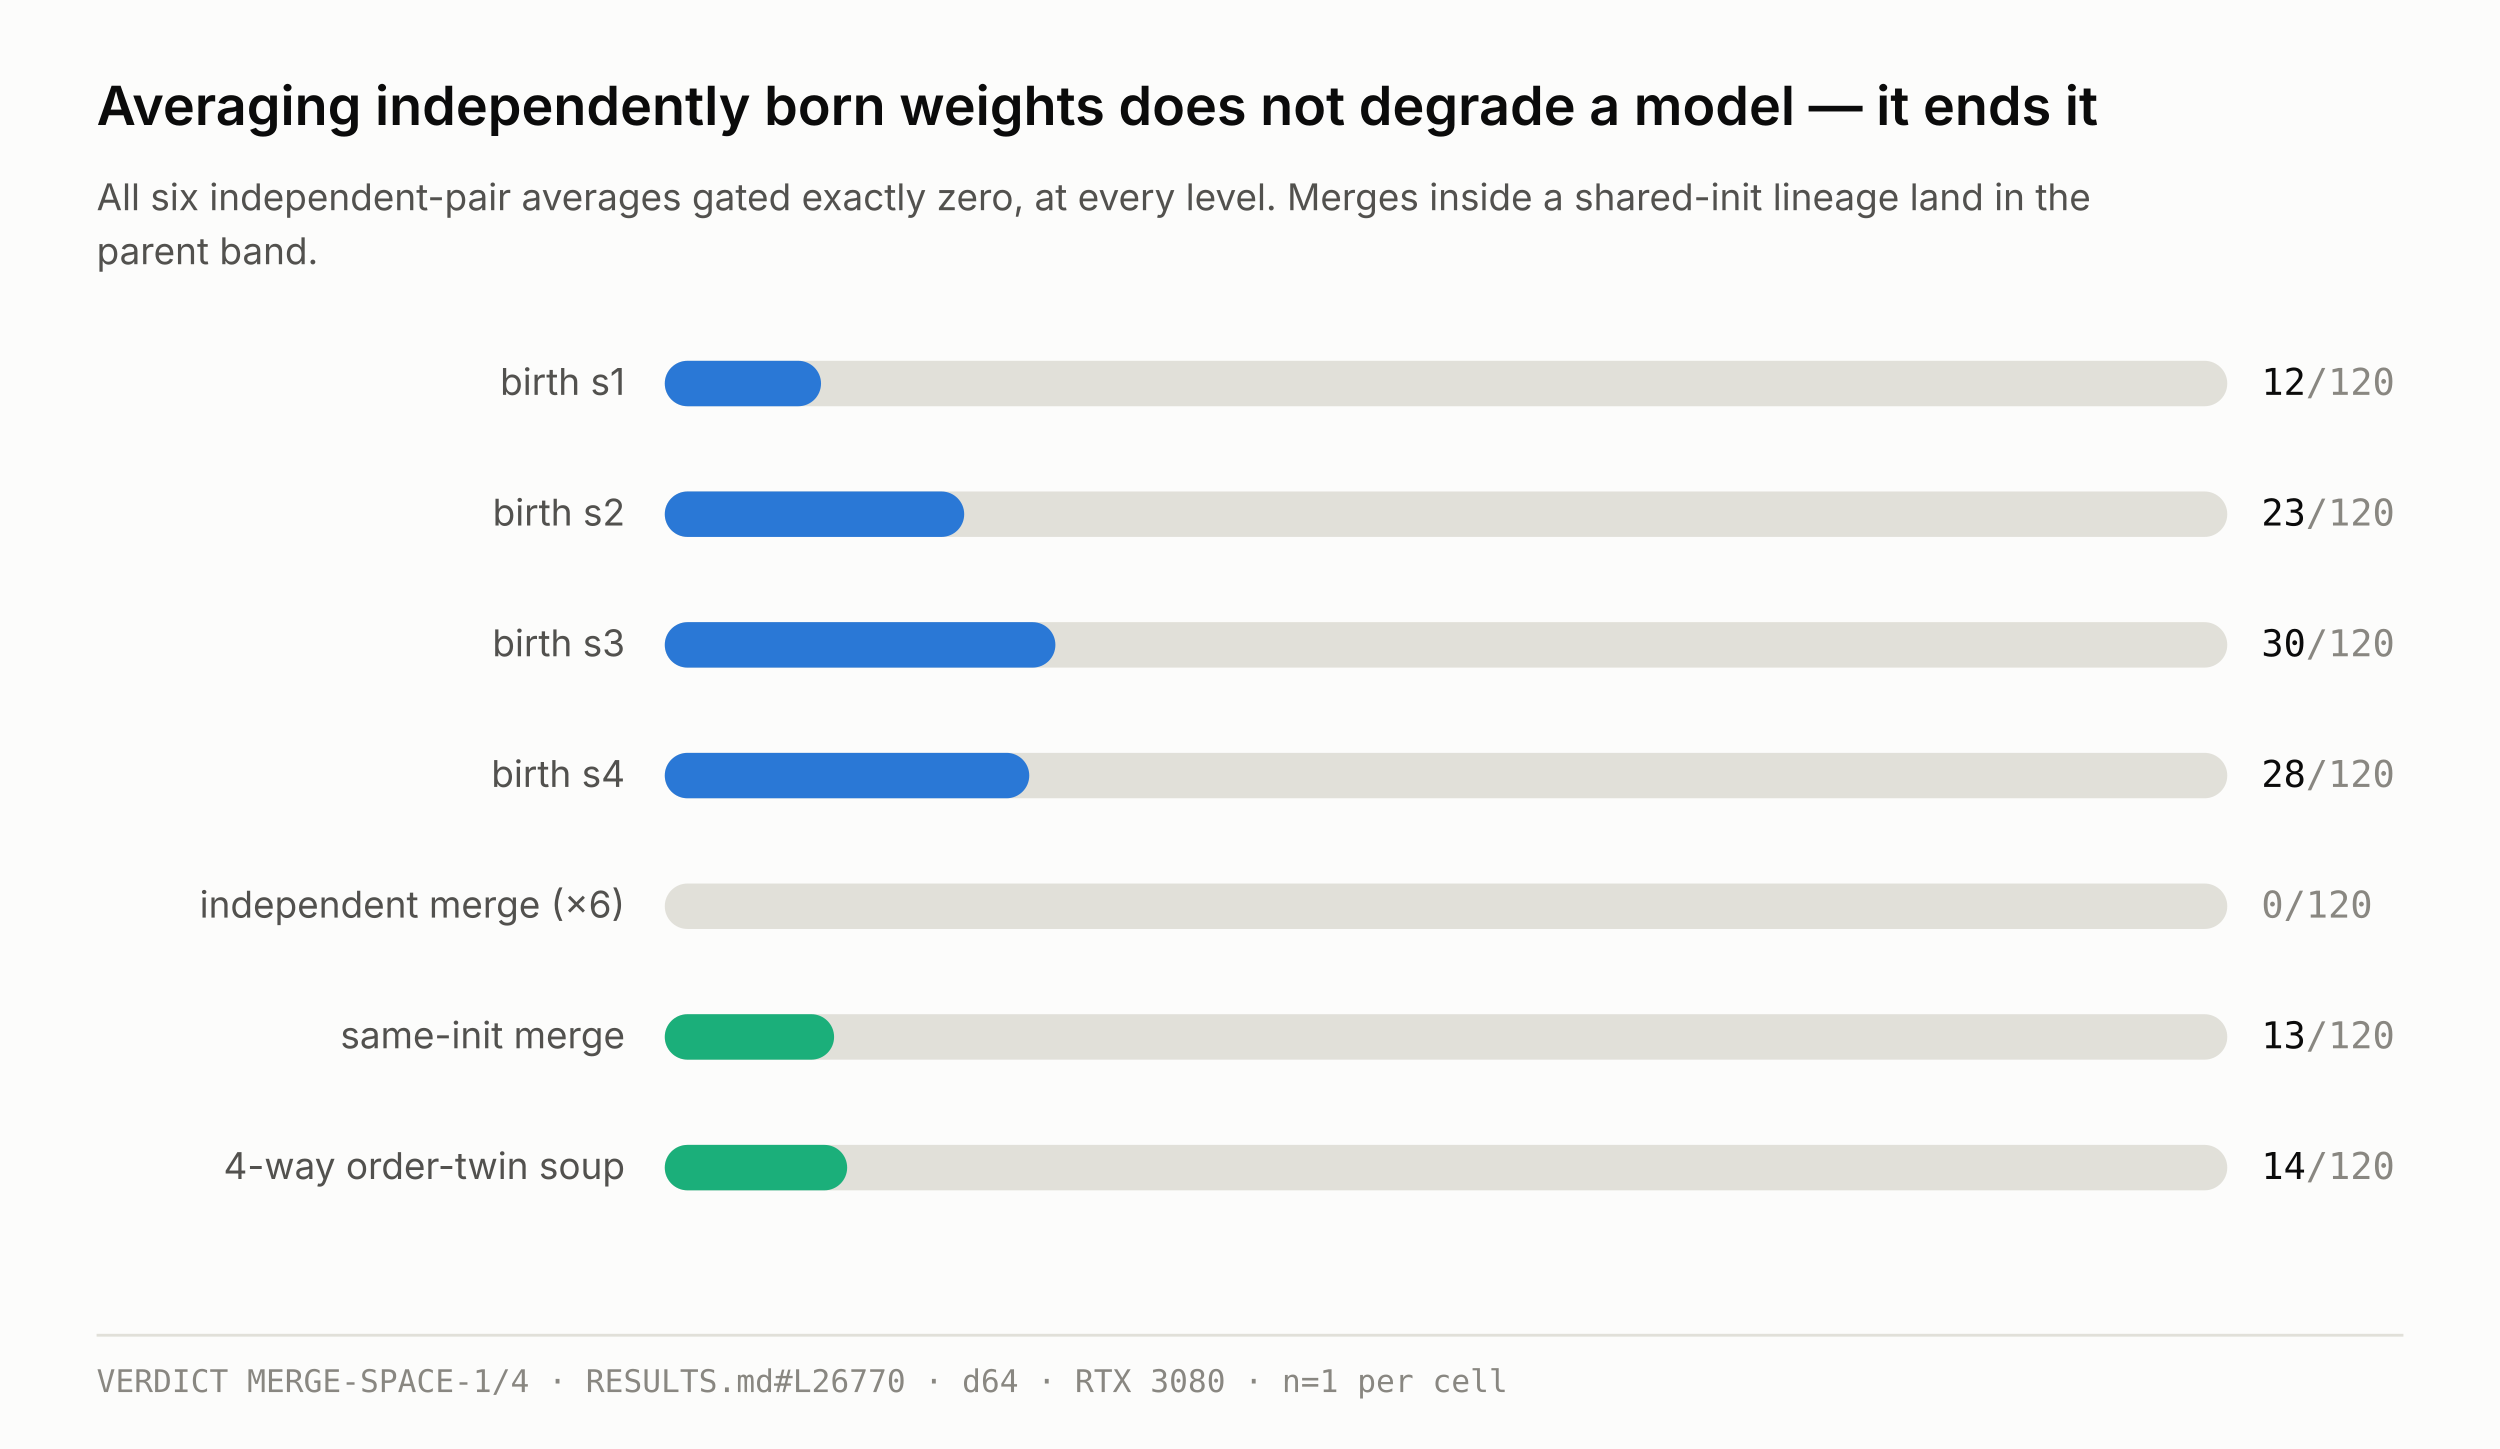
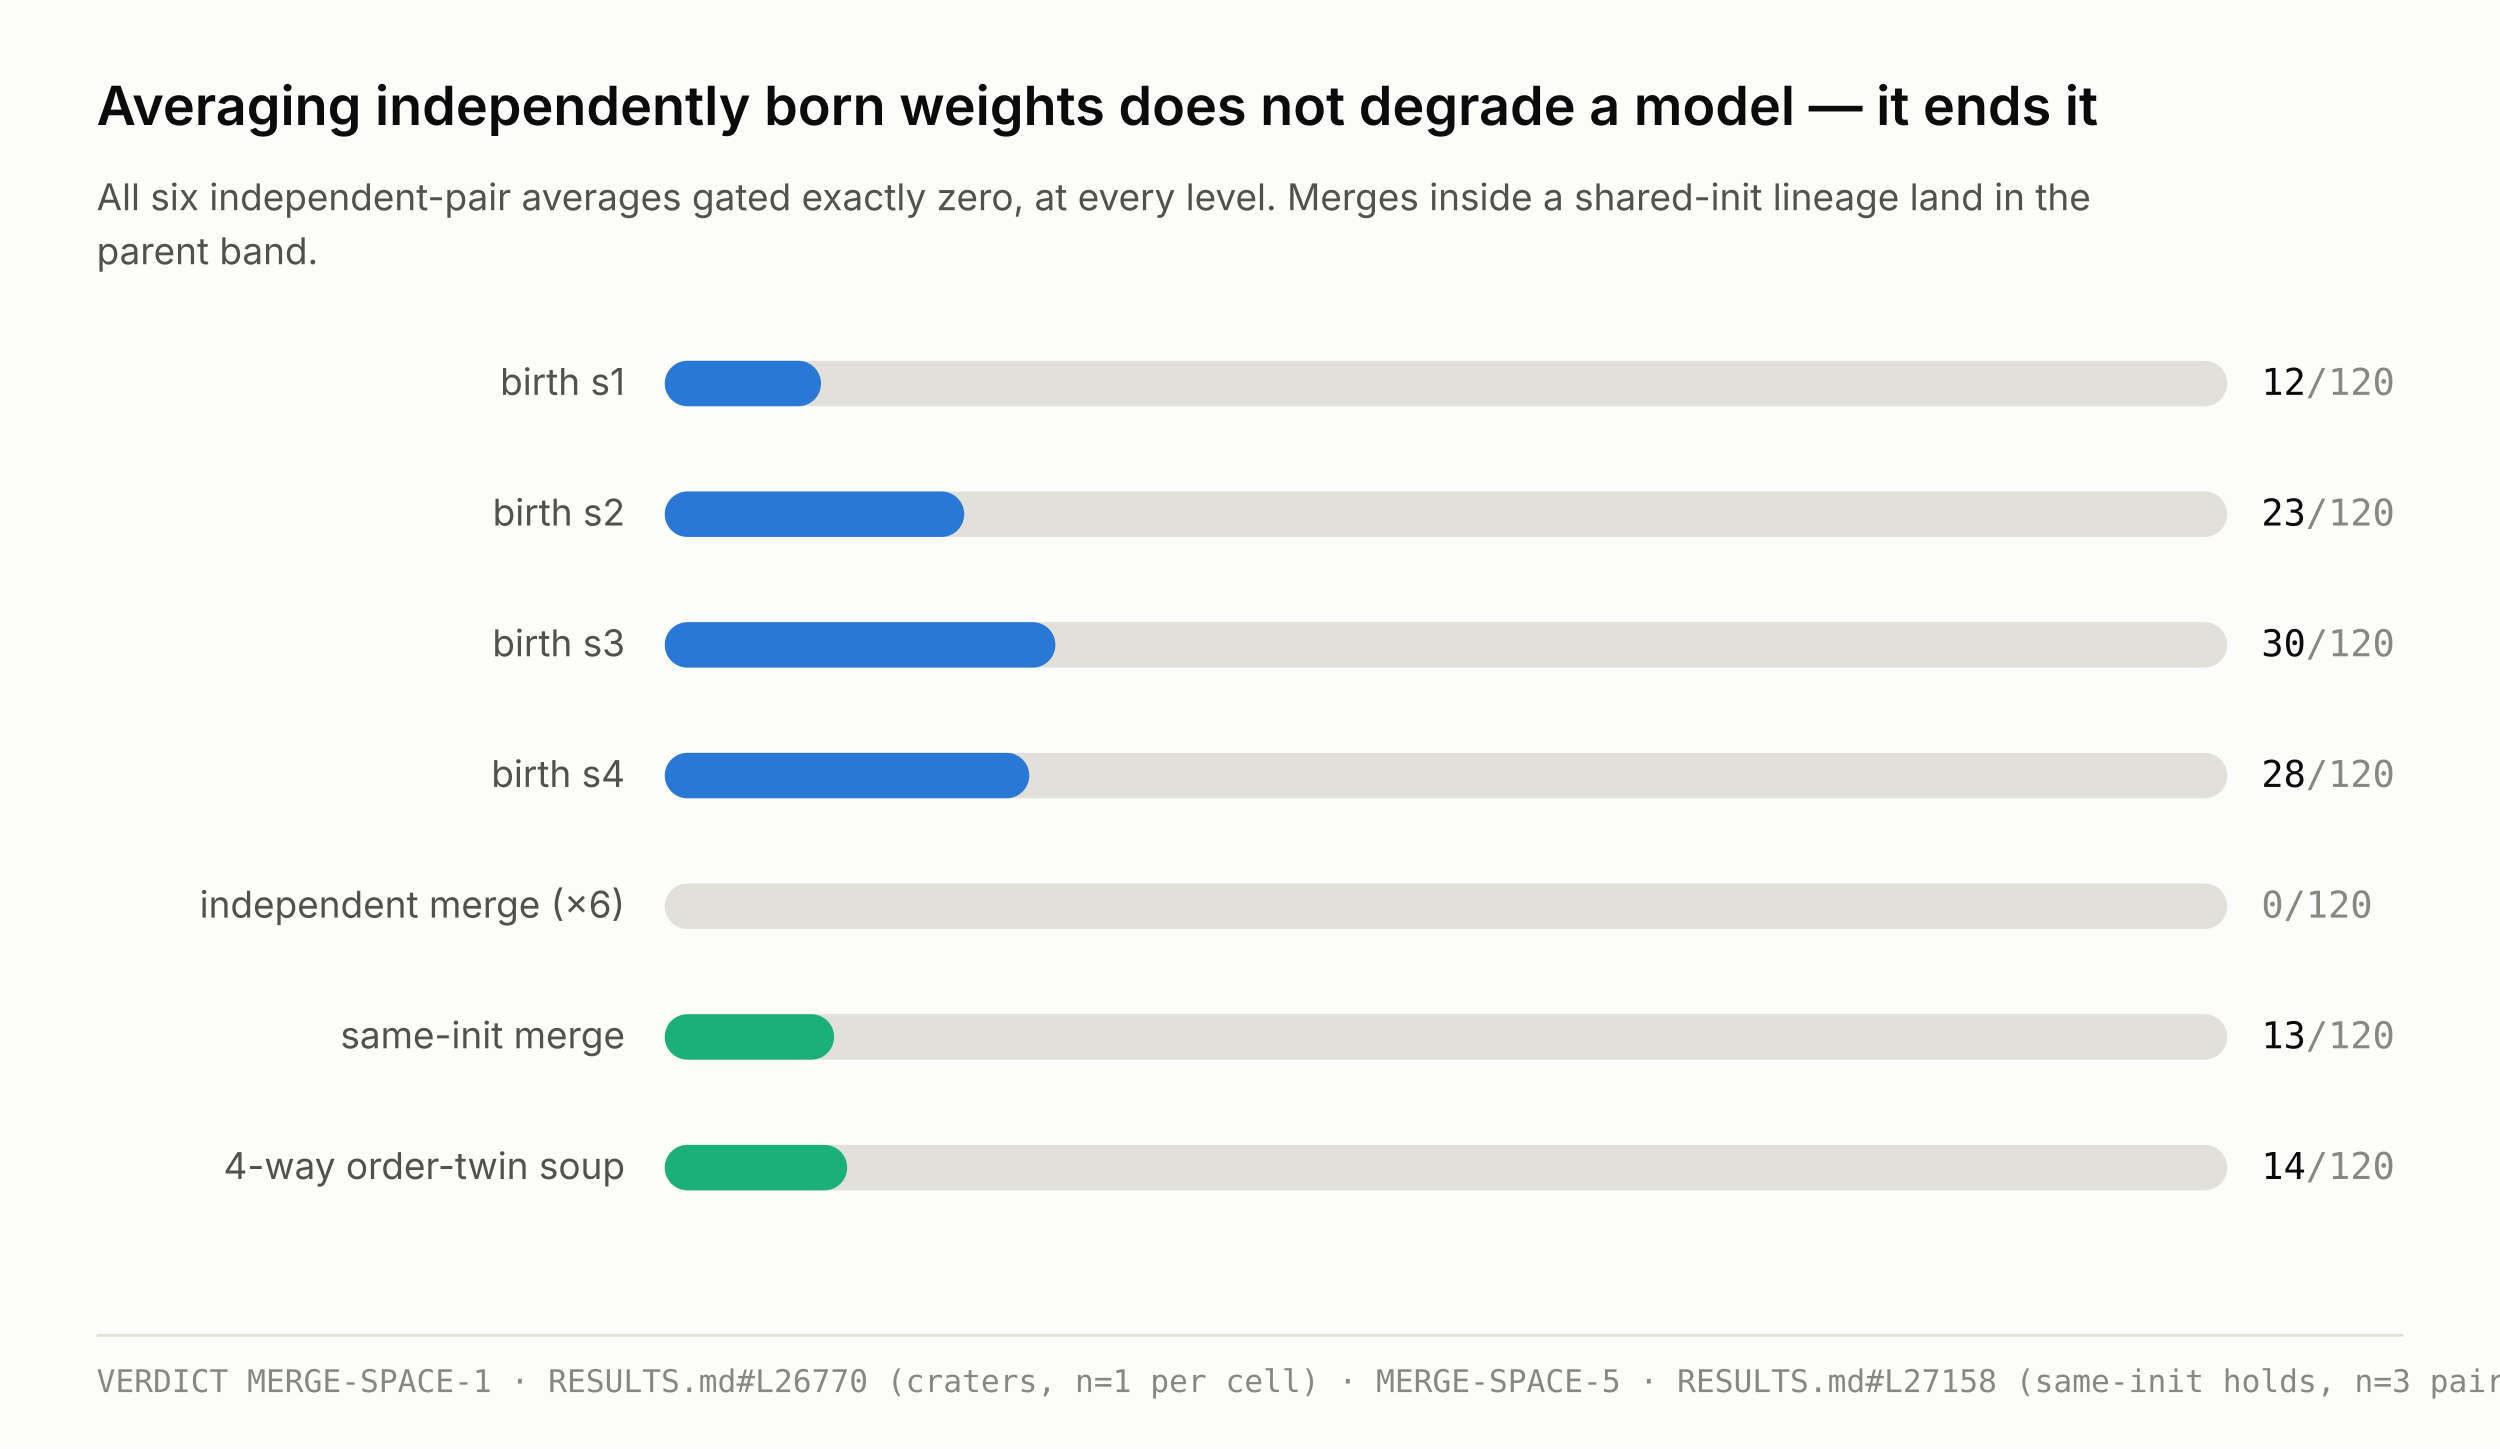
<svg xmlns="http://www.w3.org/2000/svg" width="880" height="510" viewBox="0 0 880 510" role="img">
  <rect width="880" height="510" fill="#fcfcfb" />
  <text x="34" y="44" font-family="Inter, -apple-system, BlinkMacSystemFont, 'Segoe UI', sans-serif" font-size="19" font-weight="600" fill="#0b0b0b">Averaging independently born weights does not degrade a model — it ends it</text>
  <text x="34" y="74" font-family="Inter, -apple-system, BlinkMacSystemFont, 'Segoe UI', sans-serif" font-size="13" fill="#52514e">All six independent-pair averages gated exactly zero, at every level. Merges inside a shared-init lineage land in the</text>
  <text x="34" y="93" font-family="Inter, -apple-system, BlinkMacSystemFont, 'Segoe UI', sans-serif" font-size="13" fill="#52514e">parent band.</text>
  <text x="220" y="139" text-anchor="end" font-family="Inter, -apple-system, BlinkMacSystemFont, 'Segoe UI', sans-serif" font-size="13" fill="#52514e">birth s1</text>
  <rect x="234" y="127" width="550" height="16" rx="8" fill="#e1e0d9" />
  <rect x="234" y="127" width="55.0" height="16" rx="8" fill="#2a78d6" />
  <text x="796" y="139" font-family="'JetBrains Mono', ui-monospace, SFMono-Regular, Menlo, monospace" font-size="13" font-weight="500" fill="#0b0b0b">12<tspan fill="#898781">/120</tspan>
  </text>
  <text x="220" y="185" text-anchor="end" font-family="Inter, -apple-system, BlinkMacSystemFont, 'Segoe UI', sans-serif" font-size="13" fill="#52514e">birth s2</text>
  <rect x="234" y="173" width="550" height="16" rx="8" fill="#e1e0d9" />
  <rect x="234" y="173" width="105.4" height="16" rx="8" fill="#2a78d6" />
  <text x="796" y="185" font-family="'JetBrains Mono', ui-monospace, SFMono-Regular, Menlo, monospace" font-size="13" font-weight="500" fill="#0b0b0b">23<tspan fill="#898781">/120</tspan>
  </text>
  <text x="220" y="231" text-anchor="end" font-family="Inter, -apple-system, BlinkMacSystemFont, 'Segoe UI', sans-serif" font-size="13" fill="#52514e">birth s3</text>
  <rect x="234" y="219" width="550" height="16" rx="8" fill="#e1e0d9" />
  <rect x="234" y="219" width="137.5" height="16" rx="8" fill="#2a78d6" />
  <text x="796" y="231" font-family="'JetBrains Mono', ui-monospace, SFMono-Regular, Menlo, monospace" font-size="13" font-weight="500" fill="#0b0b0b">30<tspan fill="#898781">/120</tspan>
  </text>
  <text x="220" y="277" text-anchor="end" font-family="Inter, -apple-system, BlinkMacSystemFont, 'Segoe UI', sans-serif" font-size="13" fill="#52514e">birth s4</text>
  <rect x="234" y="265" width="550" height="16" rx="8" fill="#e1e0d9" />
  <rect x="234" y="265" width="128.3" height="16" rx="8" fill="#2a78d6" />
  <text x="796" y="277" font-family="'JetBrains Mono', ui-monospace, SFMono-Regular, Menlo, monospace" font-size="13" font-weight="500" fill="#0b0b0b">28<tspan fill="#898781">/120</tspan>
  </text>
  <text x="220" y="323" text-anchor="end" font-family="Inter, -apple-system, BlinkMacSystemFont, 'Segoe UI', sans-serif" font-size="13" fill="#52514e">independent merge (×6)</text>
  <rect x="234" y="311" width="550" height="16" rx="8" fill="#e1e0d9" />
  <text x="796" y="323" font-family="'JetBrains Mono', ui-monospace, SFMono-Regular, Menlo, monospace" font-size="13" font-weight="500" fill="#898781">0<tspan fill="#898781">/120</tspan>
  </text>
  <text x="220" y="369" text-anchor="end" font-family="Inter, -apple-system, BlinkMacSystemFont, 'Segoe UI', sans-serif" font-size="13" fill="#52514e">same-init merge</text>
  <rect x="234" y="357" width="550" height="16" rx="8" fill="#e1e0d9" />
  <rect x="234" y="357" width="59.6" height="16" rx="8" fill="#1baf7a" />
  <text x="796" y="369" font-family="'JetBrains Mono', ui-monospace, SFMono-Regular, Menlo, monospace" font-size="13" font-weight="500" fill="#0b0b0b">13<tspan fill="#898781">/120</tspan>
  </text>
  <text x="220" y="415" text-anchor="end" font-family="Inter, -apple-system, BlinkMacSystemFont, 'Segoe UI', sans-serif" font-size="13" fill="#52514e">4-way order-twin soup</text>
  <rect x="234" y="403" width="550" height="16" rx="8" fill="#e1e0d9" />
  <rect x="234" y="403" width="64.2" height="16" rx="8" fill="#1baf7a" />
  <text x="796" y="415" font-family="'JetBrains Mono', ui-monospace, SFMono-Regular, Menlo, monospace" font-size="13" font-weight="500" fill="#0b0b0b">14<tspan fill="#898781">/120</tspan>
  </text>
  <line x1="34" y1="470" x2="846" y2="470" stroke="#e1e0d9" stroke-width="1" />
-   <text x="34" y="490" font-family="'JetBrains Mono', ui-monospace, SFMono-Regular, Menlo, monospace" font-size="11" fill="#898781">VERDICT MERGE-SPACE-1/4 · RESULTS.md#L26770 · d64 · RTX 3080 · n=1 per cell</text>
+   <text x="34" y="490" font-family="'JetBrains Mono', ui-monospace, SFMono-Regular, Menlo, monospace" font-size="11" fill="#898781">VERDICT MERGE-SPACE-1 · RESULTS.md#L26770 (craters, n=1 per cell) · MERGE-SPACE-5 · RESULTS.md#L27158 (same-init holds, n=3 paired seeds) · d64 · RTX 3080</text>
</svg>
